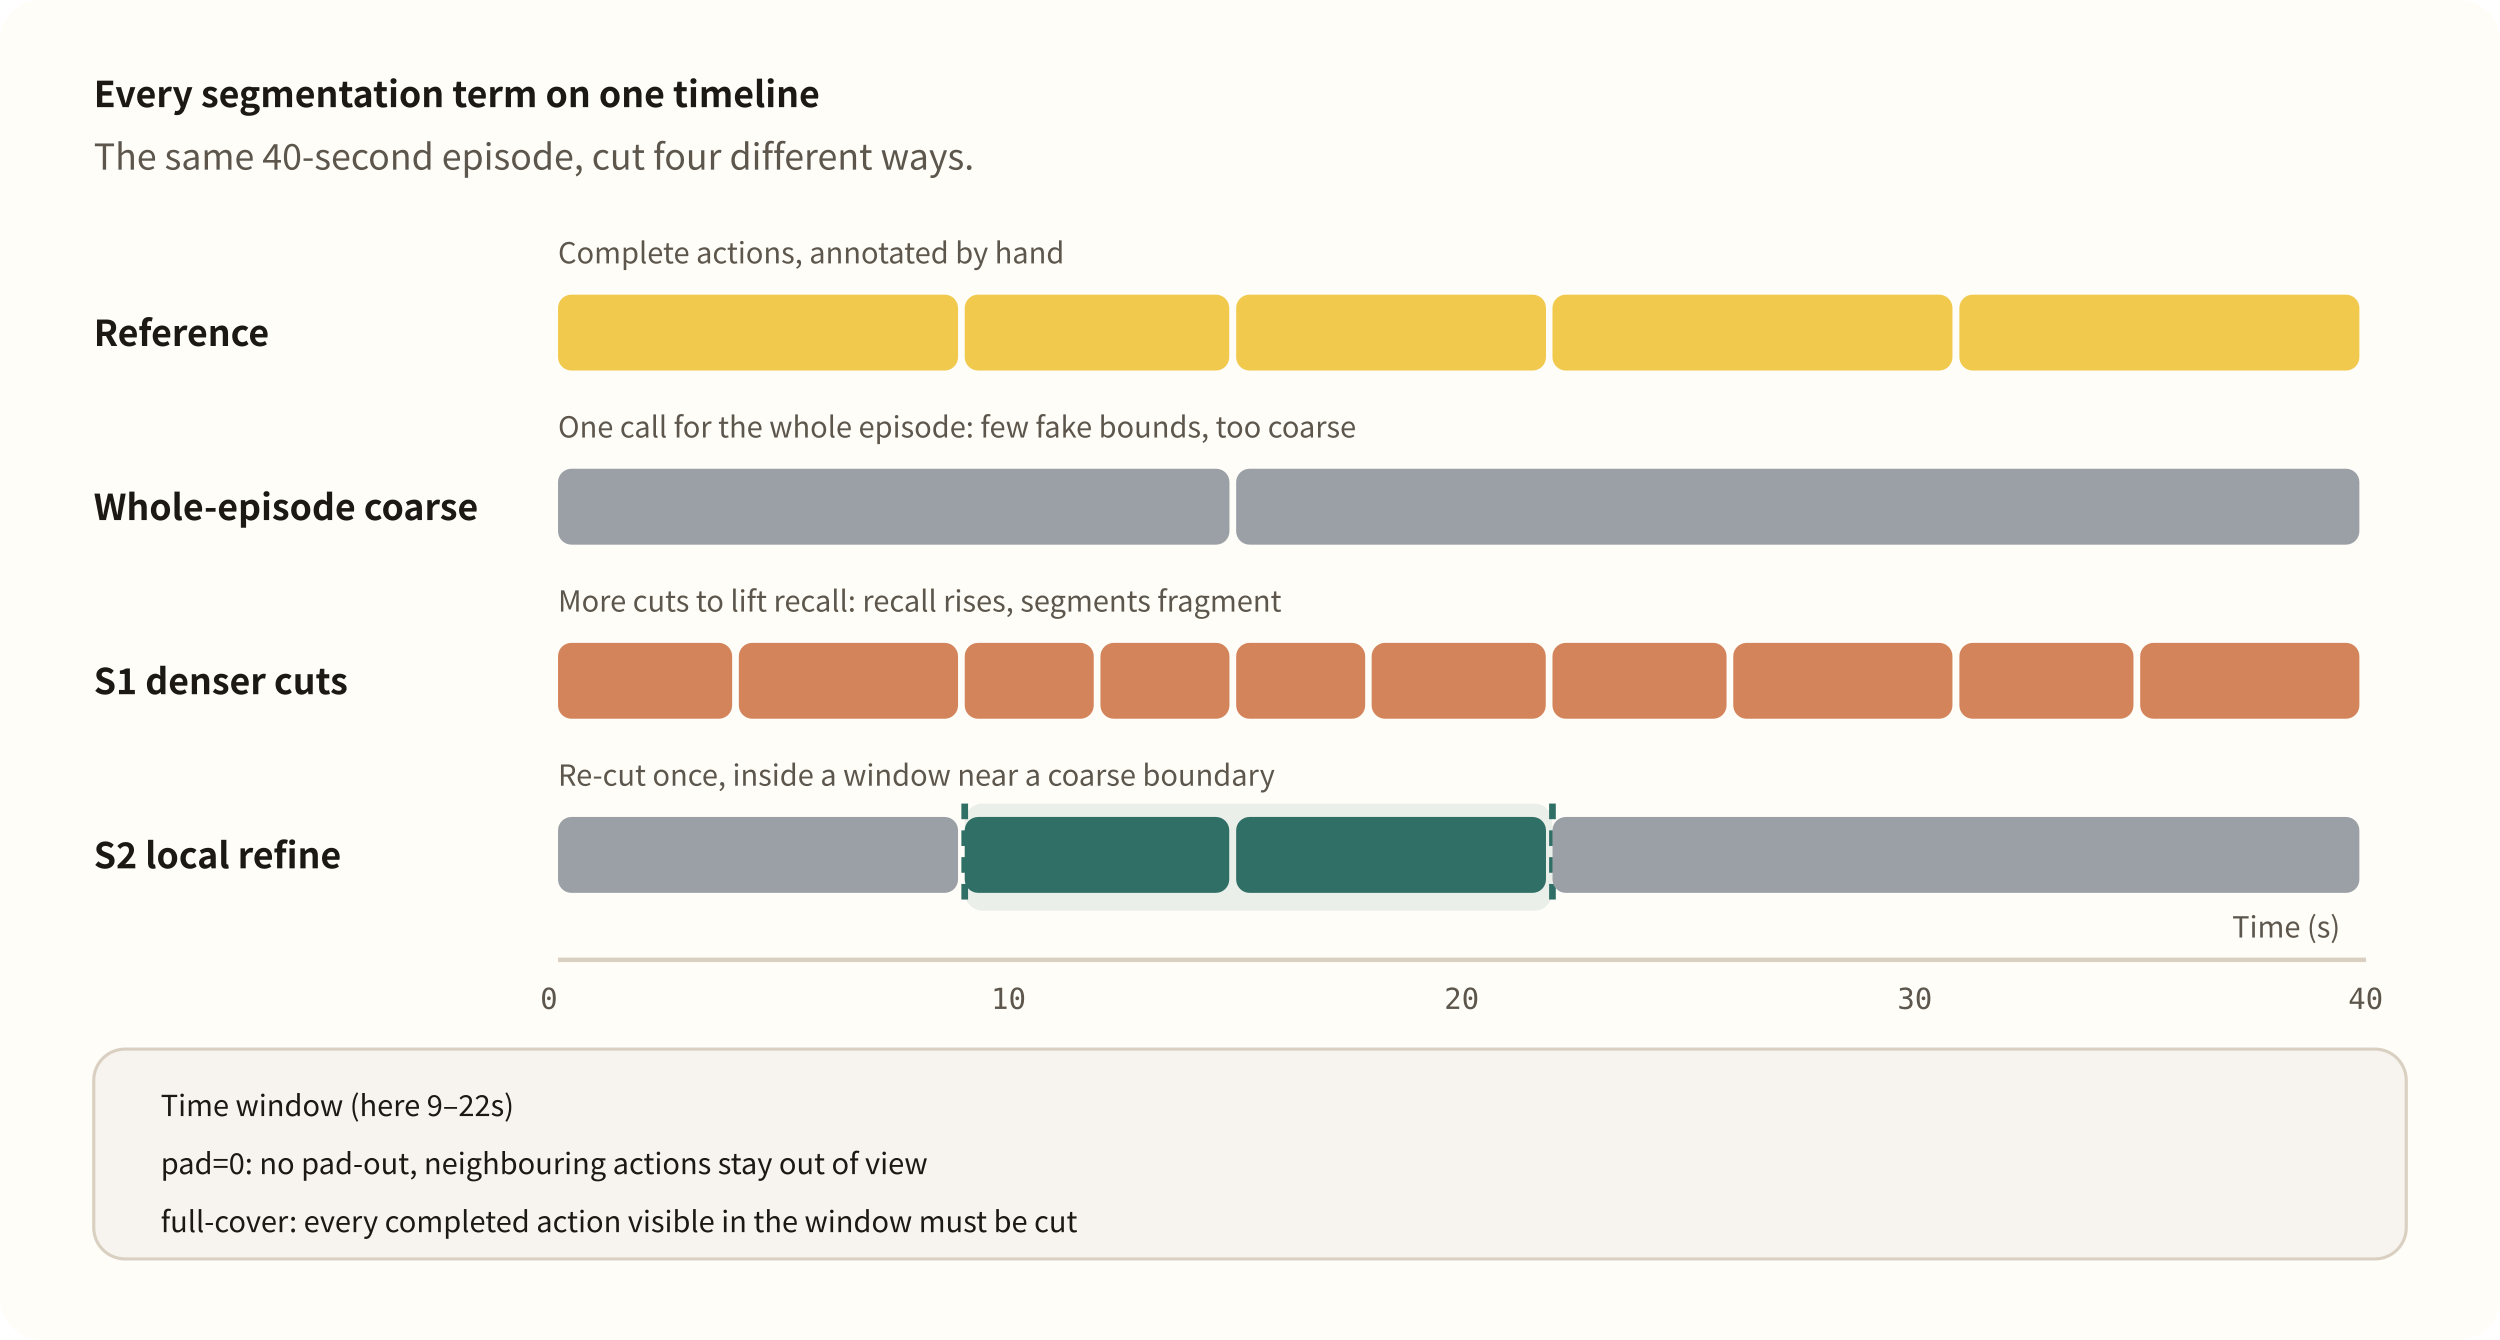
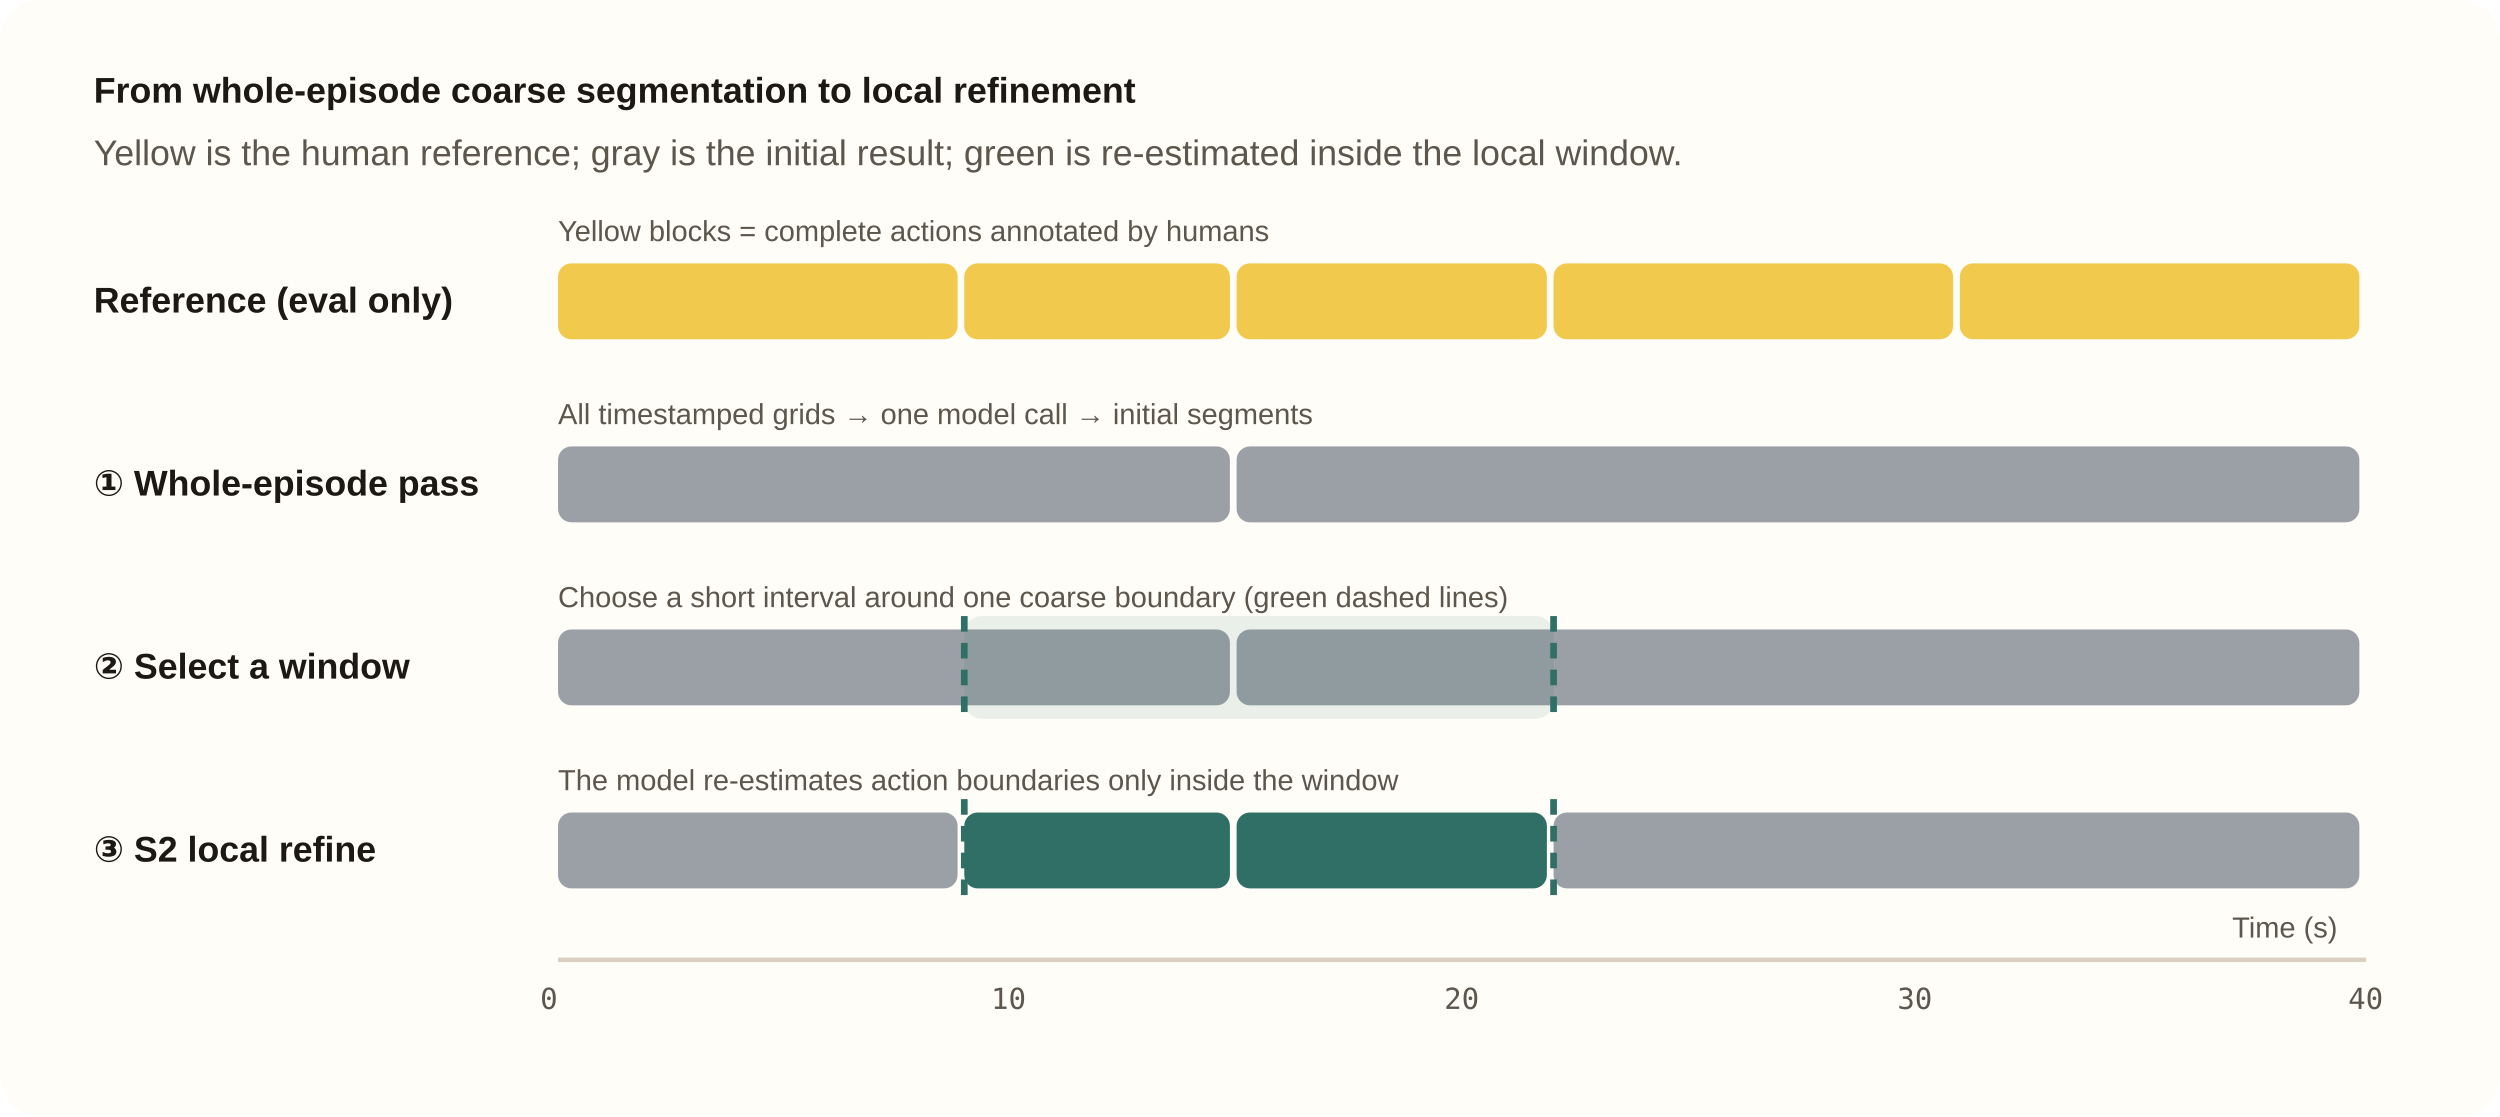
- <svg xmlns="http://www.w3.org/2000/svg" viewBox="0 0 1120 600" role="img" aria-labelledby="t d">
+ <svg xmlns="http://www.w3.org/2000/svg" viewBox="0 0 1120 500" role="img" aria-labelledby="t d">
  <defs>
    <style>
-       .bg{fill:#fffdf8}.ink{fill:#1c1914}.muted{fill:#5c564c}.axis{stroke:#d9d0c2;stroke-width:2}
-       .gold{fill:#f0c94d}.coarse{fill:#9aa0a6}.frag{fill:#c45c26;opacity:.75}.good{fill:#2f6f66}
-       .win{fill:#2f6f66;opacity:.10}.winline{stroke:#2f6f66;stroke-width:3;stroke-dasharray:7 5}
-       .box{fill:#f7f4ef;stroke:#d9d0c2;stroke-width:1.4}
-       .txt{font:16px "IBM Plex Sans","Noto Sans CJK SC","PingFang SC","Microsoft YaHei",Arial,sans-serif}.mono{font:14px "IBM Plex Mono",monospace}.small{font-size:13px}.label{font-weight:700}
-     </style>
+     .bg{fill:#fffdf8}.ink{fill:#1c1914}.muted{fill:#5c564c}.axis{stroke:#d9d0c2;stroke-width:2}
+     .gold{fill:#f0c94d}.coarse{fill:#9aa0a6}.good{fill:#2f6f66}
+     .win{fill:#2f6f66;opacity:.10}.winline{stroke:#2f6f66;stroke-width:3;stroke-dasharray:7 5}
+     .txt{font:16px "IBM Plex Sans",Arial,sans-serif}.mono{font:14px "IBM Plex Mono",monospace}
+     .small{font-size:13px}.label{font-weight:700}
+   </style>
  </defs>
-   <rect width="1120" height="600" rx="18" class="bg" />
-   <text x="42" y="48" class="txt label ink">Every segmentation term on one timeline</text>
-   <text x="42" y="76" class="txt muted">The same 40-second episode, cut four different ways.</text>
-   <rect x="432.2" y="360" width="263.2" height="48" rx="8" class="win" />
-   <path d="M432.2 360v48M695.5 360v48" class="winline" />
-   <text x="42" y="155" class="txt label ink">Reference</text>
-   <rect x="250.0" y="132" width="179.2" height="34" rx="6" class="gold" />
-   <rect x="432.2" y="132" width="118.5" height="34" rx="6" class="gold" />
-   <rect x="553.8" y="132" width="138.8" height="34" rx="6" class="gold" />
-   <rect x="695.5" y="132" width="179.2" height="34" rx="6" class="gold" />
-   <rect x="877.8" y="132" width="179.2" height="34" rx="6" class="gold" />
-   <text x="250" y="118" class="txt small muted">Complete actions, annotated by hand</text>
-   <text x="42" y="233" class="txt label ink">Whole-episode coarse</text>
-   <rect x="250.0" y="210" width="300.8" height="34" rx="6" class="coarse" />
-   <rect x="553.8" y="210" width="503.2" height="34" rx="6" class="coarse" />
-   <text x="250" y="196" class="txt small muted">One call for the whole episode: few fake bounds, too coarse</text>
-   <text x="42" y="311" class="txt label ink">S1 denser cuts</text>
-   <rect x="250.0" y="288" width="78.0" height="34" rx="6" class="frag" />
-   <rect x="331.0" y="288" width="98.2" height="34" rx="6" class="frag" />
-   <rect x="432.2" y="288" width="57.8" height="34" rx="6" class="frag" />
-   <rect x="493.0" y="288" width="57.8" height="34" rx="6" class="frag" />
-   <rect x="553.8" y="288" width="57.8" height="34" rx="6" class="frag" />
-   <rect x="614.5" y="288" width="78.0" height="34" rx="6" class="frag" />
-   <rect x="695.5" y="288" width="78.0" height="34" rx="6" class="frag" />
-   <rect x="776.5" y="288" width="98.2" height="34" rx="6" class="frag" />
-   <rect x="877.8" y="288" width="78.0" height="34" rx="6" class="frag" />
-   <rect x="958.8" y="288" width="98.2" height="34" rx="6" class="frag" />
-   <text x="250" y="274" class="txt small muted">More cuts to lift recall: recall rises, segments fragment</text>
-   <text x="42" y="389" class="txt label ink">S2 local refine</text>
-   <rect x="250.0" y="366" width="179.2" height="34" rx="6" class="coarse" />
-   <rect x="432.2" y="366" width="118.5" height="34" rx="6" class="good" />
-   <rect x="553.8" y="366" width="138.8" height="34" rx="6" class="good" />
-   <rect x="695.5" y="366" width="361.5" height="34" rx="6" class="coarse" />
-   <text x="250" y="352" class="txt small muted">Re-cut once, inside a window near a coarse boundary</text>
+   <rect width="1120" height="500" rx="18" class="bg" />
+   <text x="42" y="46" class="txt label ink">From whole-episode coarse segmentation to local refinement</text>
+   <text x="42" y="74" class="txt muted">Yellow is the human reference; gray is the initial result; green is re-estimated inside the local window.</text>
+   <text x="42" y="140" class="txt label ink">Reference (eval only)</text>
+   <text x="250" y="108" class="txt small muted">Yellow blocks = complete actions annotated by humans</text>
+   <rect x="250" y="118" width="179" height="34" rx="6" class="gold" />
+   <rect x="432" y="118" width="119" height="34" rx="6" class="gold" />
+   <rect x="554" y="118" width="139" height="34" rx="6" class="gold" />
+   <rect x="696" y="118" width="179" height="34" rx="6" class="gold" />
+   <rect x="878" y="118" width="179" height="34" rx="6" class="gold" />
+   <text x="42" y="222" class="txt label ink">① Whole-episode pass</text>
+   <text x="250" y="190" class="txt small muted">All timestamped grids → one model call → initial segments</text>
+   <rect x="250" y="200" width="301" height="34" rx="6" class="coarse" />
+   <rect x="554" y="200" width="503" height="34" rx="6" class="coarse" />
+   <text x="42" y="304" class="txt label ink">② Select a window</text>
+   <text x="250" y="272" class="txt small muted">Choose a short interval around one coarse boundary (green dashed lines)</text>
+   <rect x="250" y="282" width="301" height="34" rx="6" class="coarse" />
+   <rect x="554" y="282" width="503" height="34" rx="6" class="coarse" />
+   <rect x="432" y="276" width="264" height="46" rx="8" class="win" />
+   <path d="M432 276v46M696 276v46" class="winline" />
+   <text x="42" y="386" class="txt label ink">③ S2 local refine</text>
+   <text x="250" y="354" class="txt small muted">The model re-estimates action boundaries only inside the window</text>
+   <rect x="250" y="364" width="179" height="34" rx="6" class="coarse" />
+   <rect x="432" y="364" width="119" height="34" rx="6" class="good" />
+   <rect x="554" y="364" width="139" height="34" rx="6" class="good" />
+   <rect x="696" y="364" width="361" height="34" rx="6" class="coarse" />
+   <path d="M432 358v46M696 358v46" class="winline" />
  <line x1="250" y1="430" x2="1060" y2="430" class="axis" />
  <text x="242" y="452" class="mono small muted">0</text>
  <text x="444" y="452" class="mono small muted">10</text>
  <text x="647" y="452" class="mono small muted">20</text>
  <text x="850" y="452" class="mono small muted">30</text>
  <text x="1052" y="452" class="mono small muted">40</text>
  <text x="1000" y="420" class="txt small muted">Time (s)</text>
-   <rect x="42" y="470" width="1036" height="94" rx="14" class="box" />
-   <text x="72" y="500" class="txt small ink">Time window (here 9–22s)</text>
-   <text x="72" y="526" class="txt small ink">pad=0: no pad-out, neighbouring actions stay out of view</text>
-   <text x="72" y="552" class="txt small ink">full-cover: every completed action visible in the window must be cut</text>
</svg>
